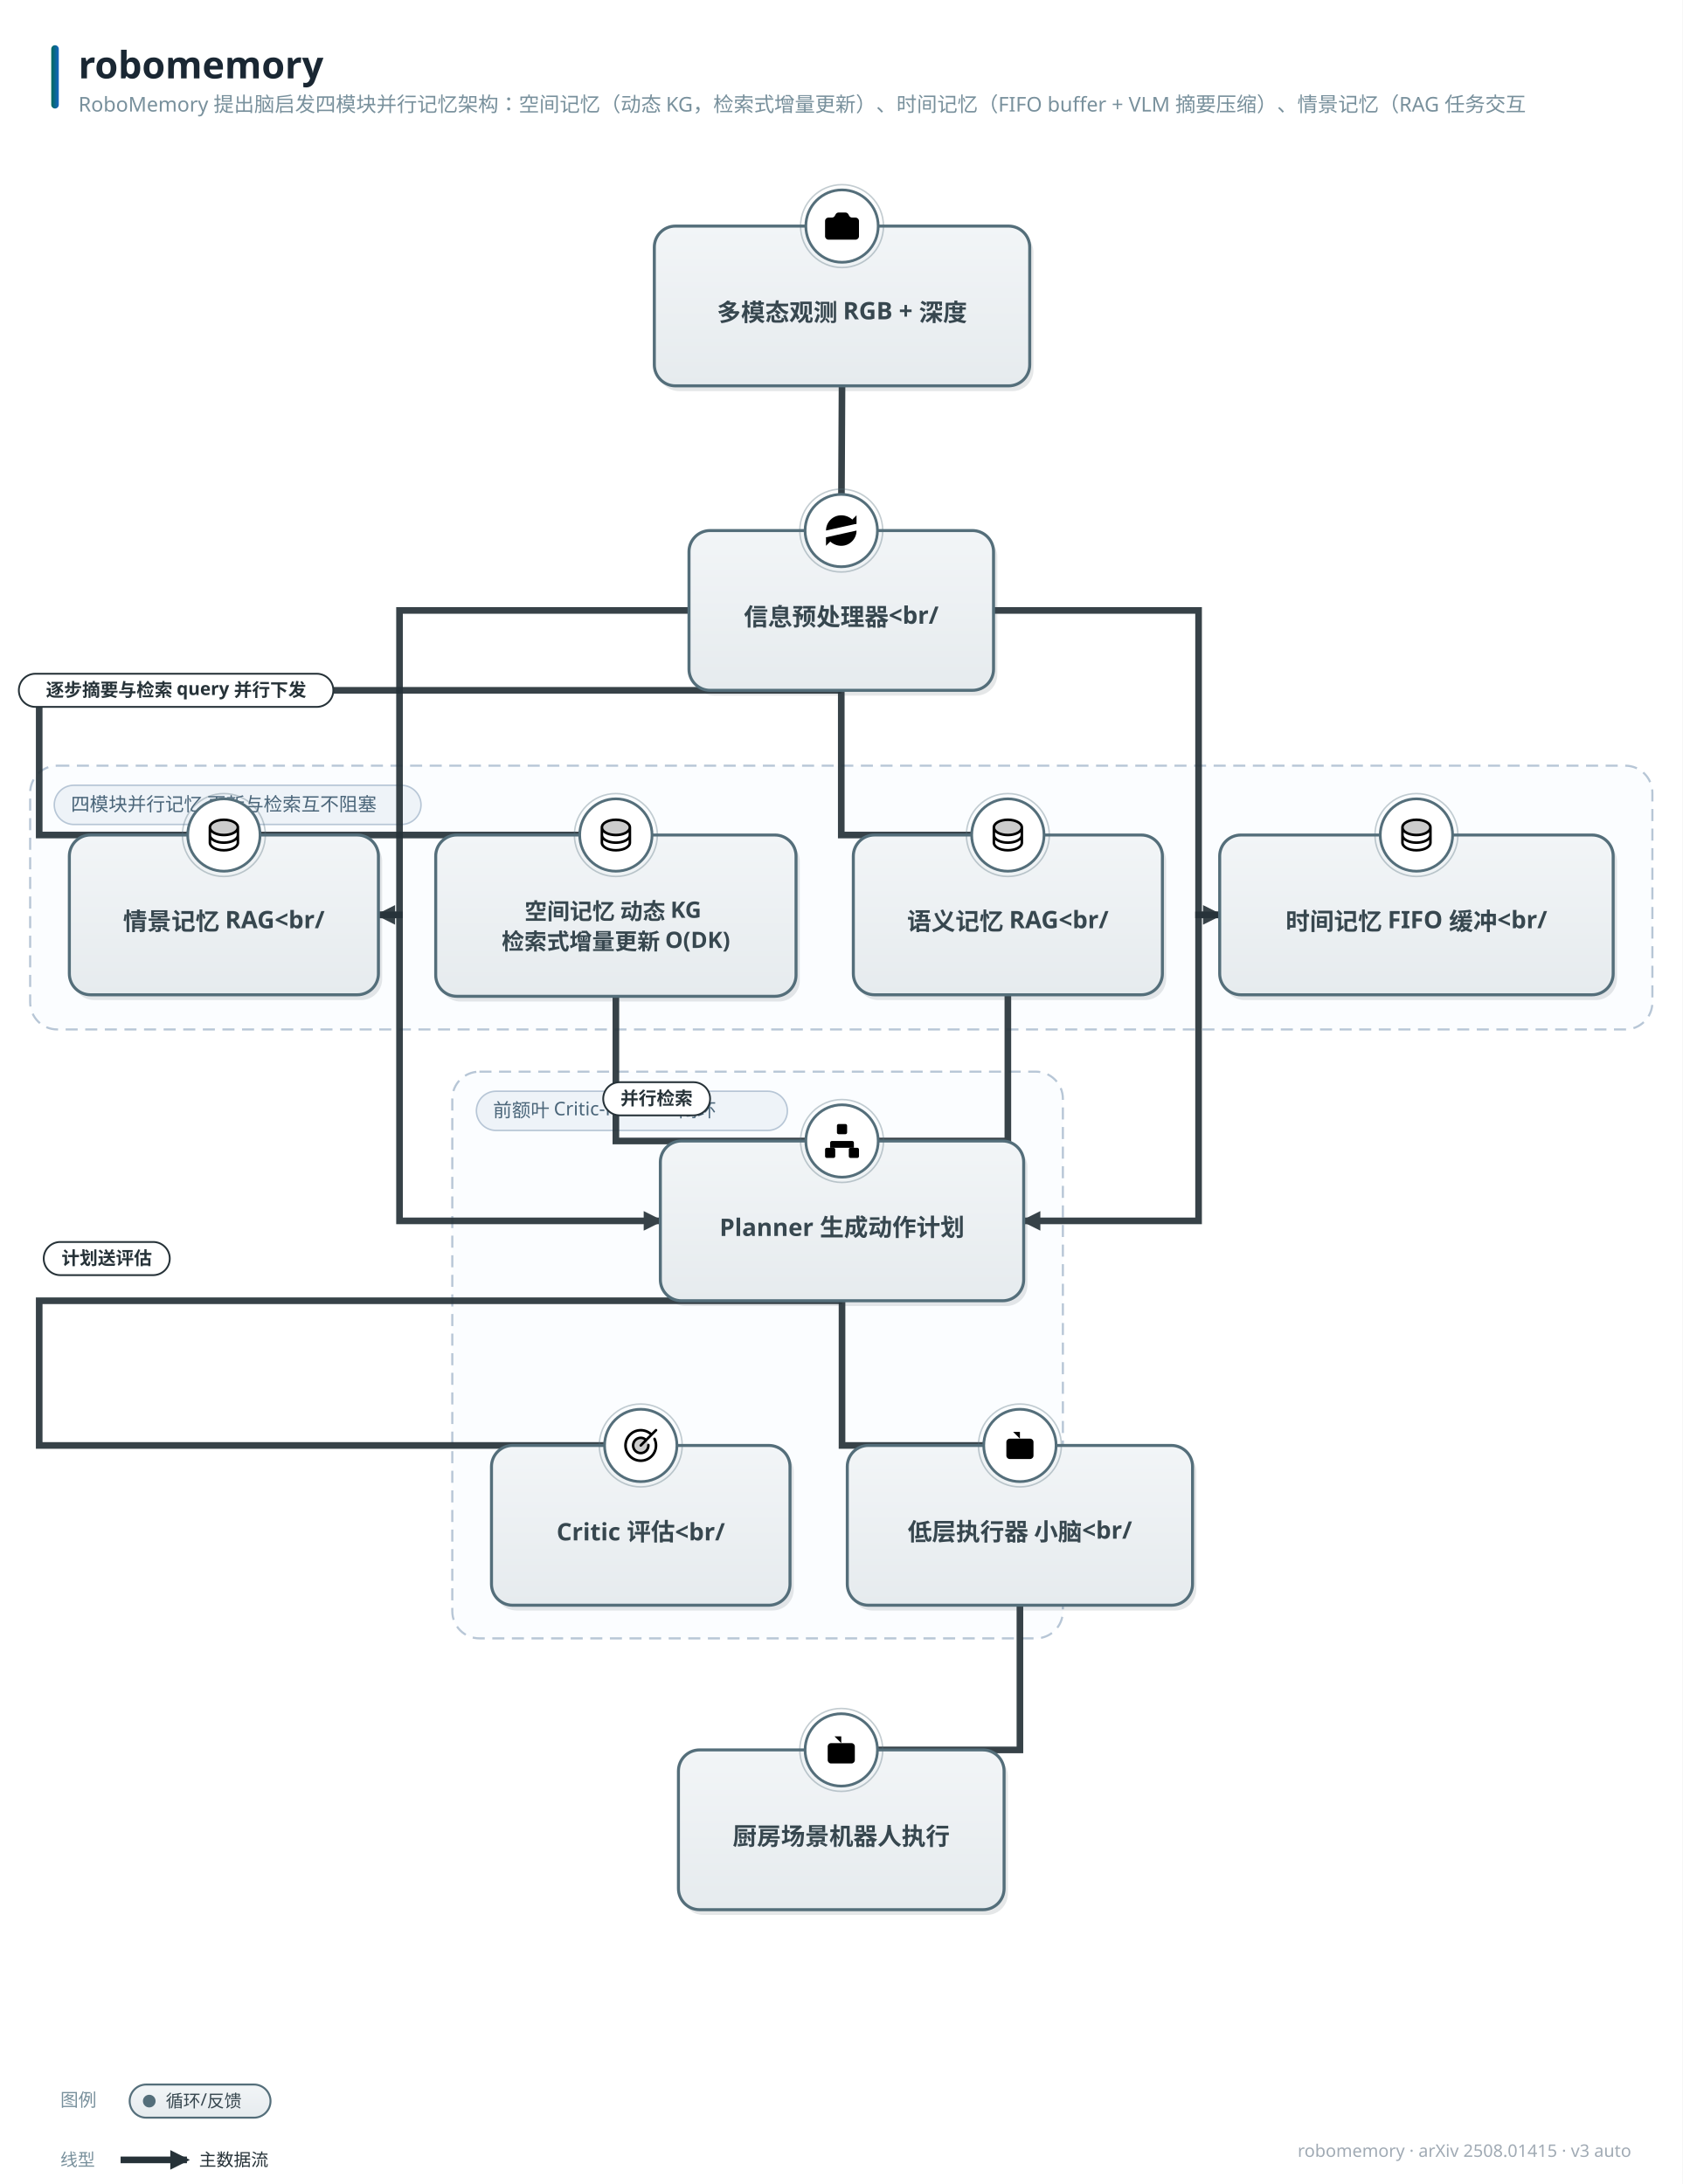
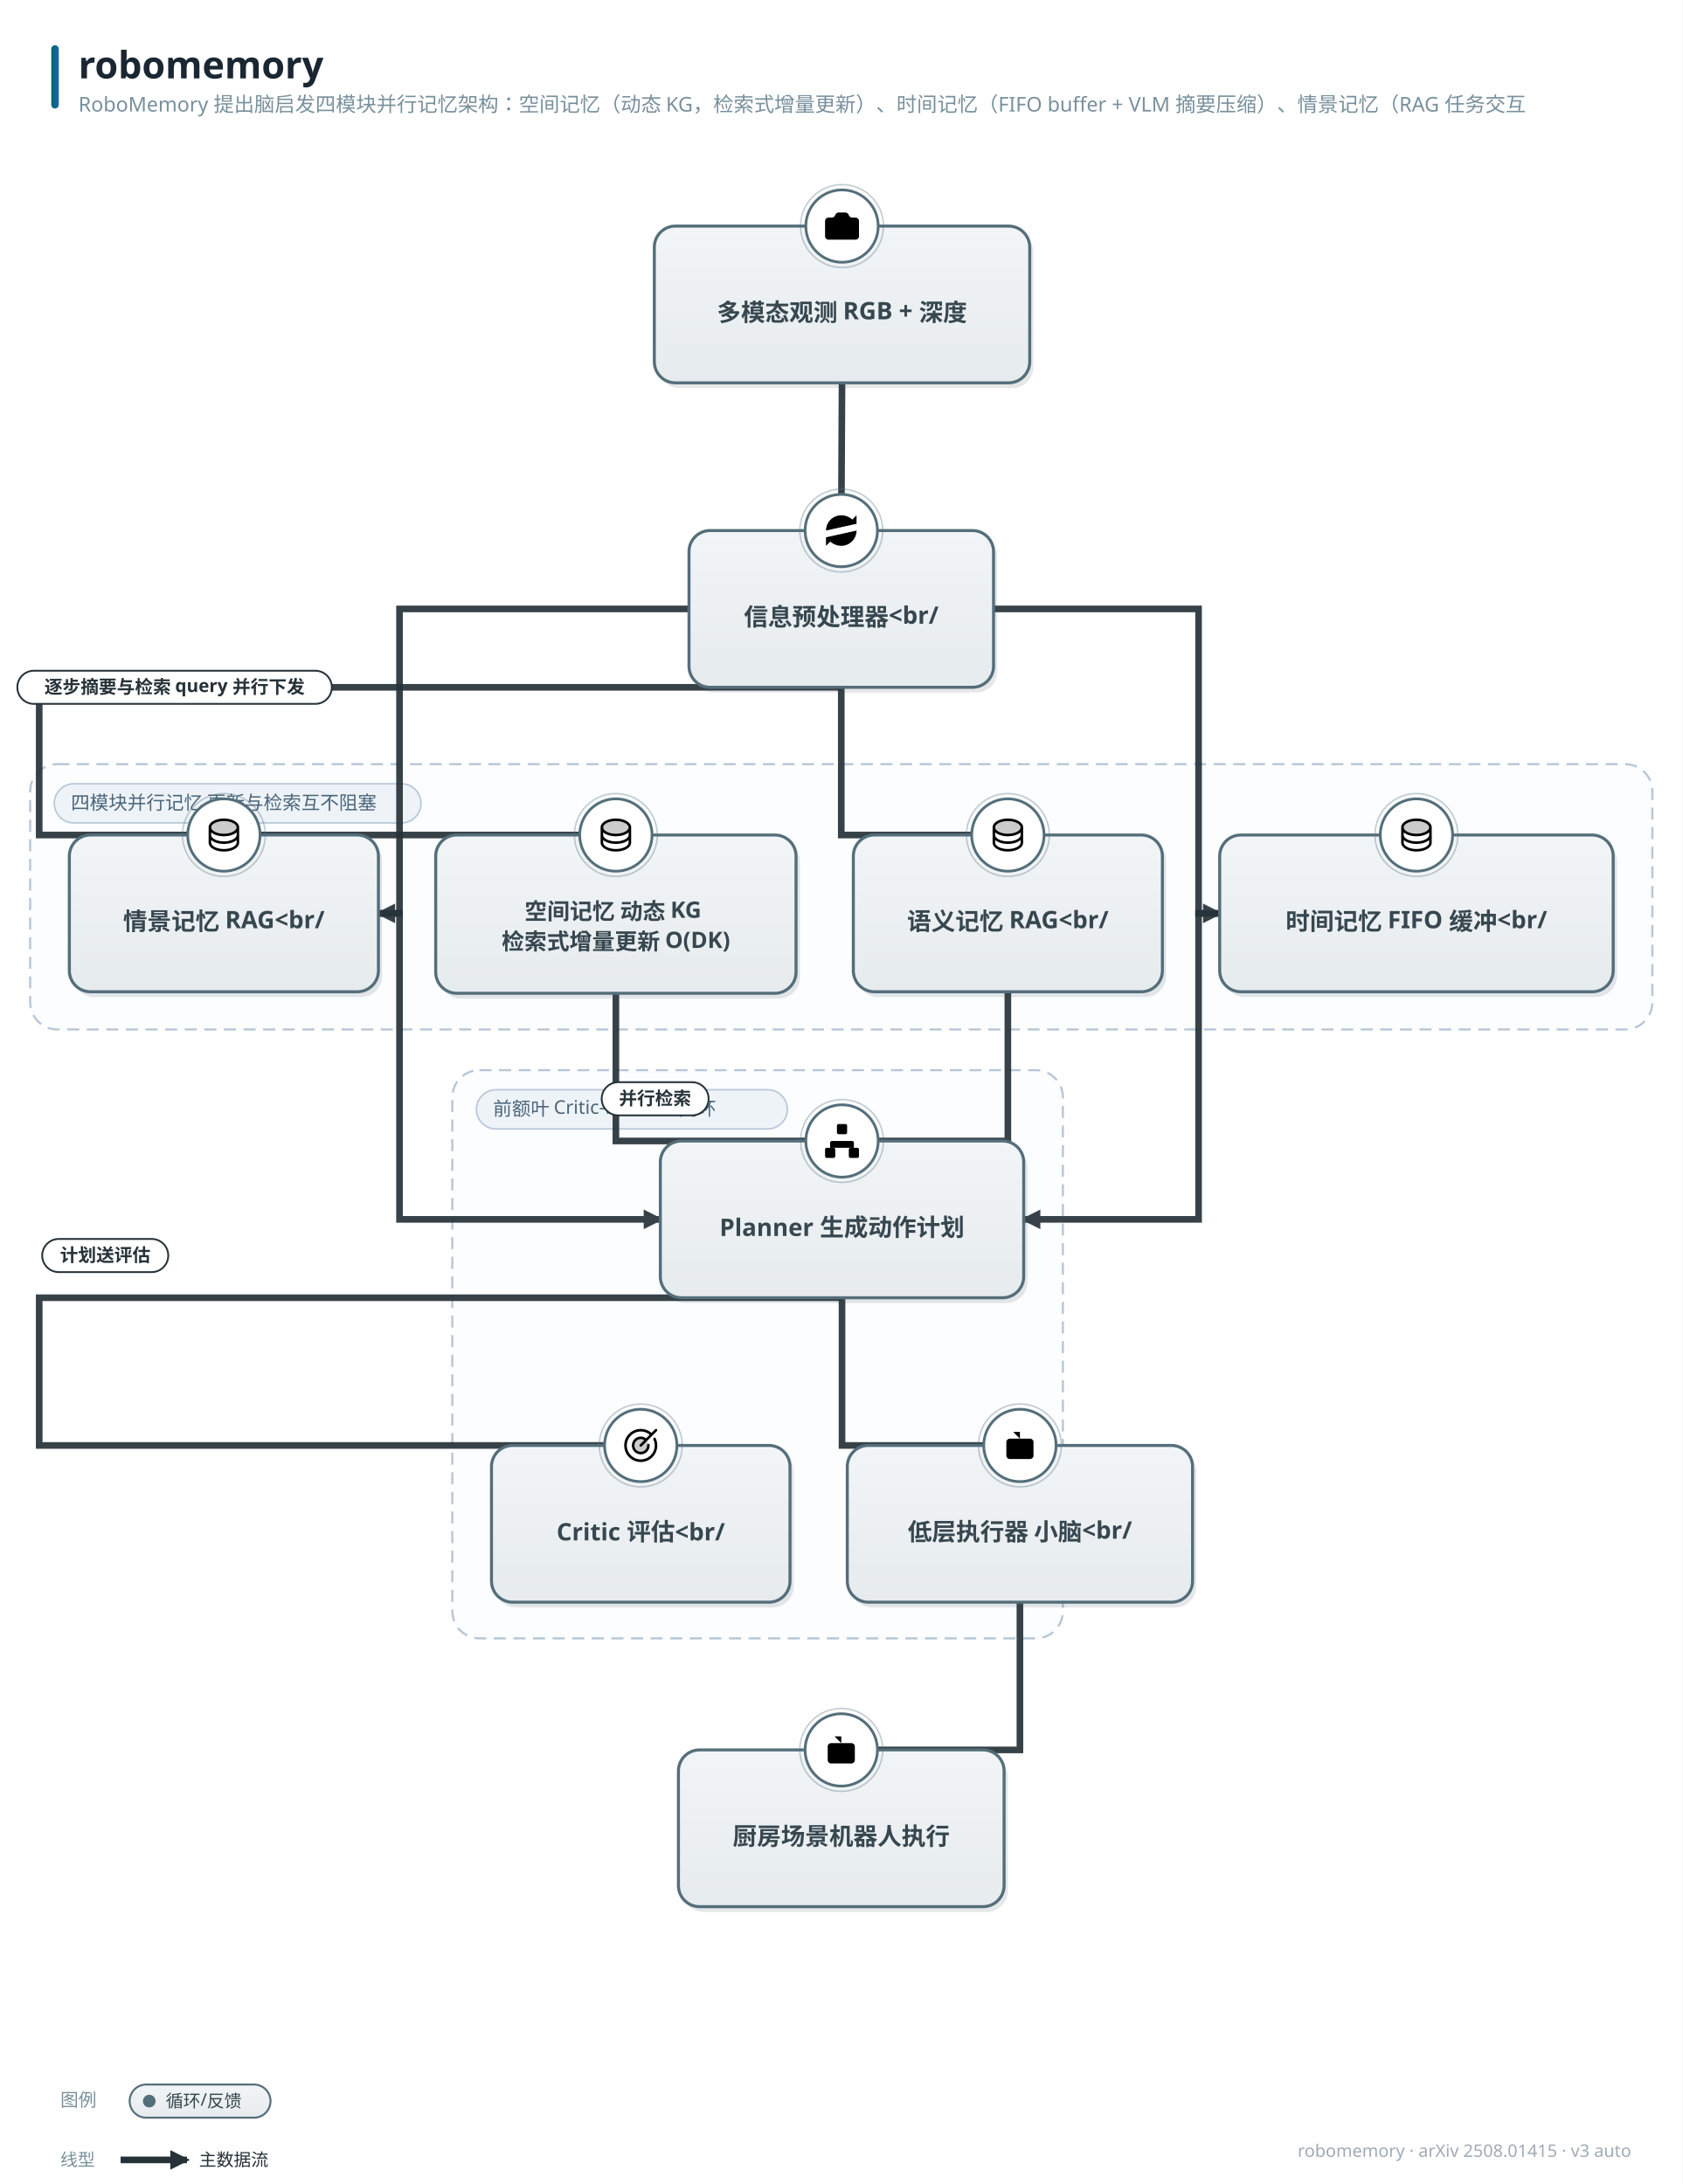
<svg xmlns="http://www.w3.org/2000/svg" width="1116" height="1449" viewBox="0 0 1116 1449" font-family="'PingFang SC','Hiragino Sans GB','Microsoft YaHei','Segoe UI',sans-serif">
  <style>text{font-family:'PingFang SC','Hiragino Sans GB','Microsoft YaHei','Segoe UI',sans-serif;} .lbl{font-weight:700;}</style>
  <defs>
    <linearGradient id="g-data" x1="0" y1="0" x2="0" y2="1">
      <stop offset="0" stop-color="#f1f9f1" />
      <stop offset="1" stop-color="#e2f0e2" />
    </linearGradient>
    <linearGradient id="g-frozen" x1="0" y1="0" x2="0" y2="1">
      <stop offset="0" stop-color="#f0f7fe" />
      <stop offset="1" stop-color="#dcecfb" />
    </linearGradient>
    <linearGradient id="g-train" x1="0" y1="0" x2="0" y2="1">
      <stop offset="0" stop-color="#fff6e8" />
      <stop offset="1" stop-color="#ffedd4" />
    </linearGradient>
    <linearGradient id="g-loss" x1="0" y1="0" x2="0" y2="1">
      <stop offset="0" stop-color="#fdf0f1" />
      <stop offset="1" stop-color="#f9e0e2" />
    </linearGradient>
    <linearGradient id="g-act" x1="0" y1="0" x2="0" y2="1">
      <stop offset="0" stop-color="#f8f1fb" />
      <stop offset="1" stop-color="#f0e4f7" />
    </linearGradient>
    <linearGradient id="g-loop" x1="0" y1="0" x2="0" y2="1">
      <stop offset="0" stop-color="#f2f5f7" />
      <stop offset="1" stop-color="#e6ebee" />
    </linearGradient>
    <linearGradient id="g-env" x1="0" y1="0" x2="0" y2="1">
      <stop offset="0" stop-color="#eef8f6" />
      <stop offset="1" stop-color="#dcf0ec" />
    </linearGradient>
    <linearGradient id="g-mem" x1="0" y1="0" x2="0" y2="1">
      <stop offset="0" stop-color="#fffef0" />
      <stop offset="1" stop-color="#fdf6d8" />
    </linearGradient>
    <linearGradient id="g-reward" x1="0" y1="0" x2="0" y2="1">
      <stop offset="0" stop-color="#fdf2f7" />
      <stop offset="1" stop-color="#f9e2ed" />
    </linearGradient>
    <linearGradient id="g-key" x1="0" y1="0" x2="0" y2="1">
      <stop offset="0" stop-color="#fffaf0" />
      <stop offset="1" stop-color="#fff1d6" />
    </linearGradient>
    <linearGradient id="g-title" x1="0" y1="0" x2="1" y2="0">
      <stop offset="0" stop-color="#00695c" />
      <stop offset="1" stop-color="#1565c0" />
    </linearGradient>
    <marker id="arr-main" viewBox="0 0 10 10" refX="8.5" refY="5" markerWidth="13" markerHeight="13" markerUnits="userSpaceOnUse" orient="auto-start-reverse">
      <path d="M0 0 L10 5 L0 10 z" fill="#546e7a" />
    </marker>
    <marker id="arr-thick" viewBox="0 0 10 10" refX="8.5" refY="5" markerWidth="13" markerHeight="13" markerUnits="userSpaceOnUse" orient="auto-start-reverse">
      <path d="M0 0 L10 5 L0 10 z" fill="#263238" />
    </marker>
    <marker id="arr-thin" viewBox="0 0 10 10" refX="8.5" refY="5" markerWidth="13" markerHeight="13" markerUnits="userSpaceOnUse" orient="auto-start-reverse">
      <path d="M0 0 L10 5 L0 10 z" fill="#9fb0bb" />
    </marker>
    <marker id="arr-fb" viewBox="0 0 10 10" refX="8.5" refY="5" markerWidth="13" markerHeight="13" markerUnits="userSpaceOnUse" orient="auto-start-reverse">
      <path d="M0 0 L10 5 L0 10 z" fill="#1565c0" />
    </marker>
    <marker id="arr-loss" viewBox="0 0 10 10" refX="8.5" refY="5" markerWidth="13" markerHeight="13" markerUnits="userSpaceOnUse" orient="auto-start-reverse">
      <path d="M0 0 L10 5 L0 10 z" fill="#c62828" />
    </marker>
  </defs>
  <rect width="1116" height="1449" fill="#ffffff" />
  <rect x="34" y="30" width="5" height="42" rx="2.5" fill="url(#g-title)" />
  <text x="52" y="52" font-size="25" font-weight="800" fill="#1a2733">robomemory</text>
  <text x="52" y="74" font-size="13.5" fill="#78909c">RoboMemory 提出脑启发四模块并行记忆架构：空间记忆（动态 KG，检索式增量更新）、时间记忆（FIFO buffer + VLM 摘要压缩）、情景记忆（RAG 任务交互</text>
  <text x="1082" y="1431" font-size="11.5" fill="#a0aab4" text-anchor="end">robomemory · arXiv 2508.01415 · v3 auto</text>
-   <rect x="20" y="508" width="1076" height="175" rx="18" fill="#fbfdff" stroke="#b7c6d6" stroke-width="1.4" stroke-dasharray="8 5" />
-   <rect x="36" y="521" width="243.25" height="26" rx="13" fill="#eef3f8" stroke="#b7c6d6" />
-   <text x="47" y="538" font-size="12.5" fill="#4a6579">四模块并行记忆 更新与检索互不阻塞</text>
-   <rect x="300" y="711" width="405" height="376" rx="18" fill="#fbfdff" stroke="#b7c6d6" stroke-width="1.4" stroke-dasharray="8 5" />
-   <rect x="316" y="724" width="206.25" height="26" rx="13" fill="#eef3f8" stroke="#b7c6d6" />
-   <text x="327" y="741" font-size="12.5" fill="#4a6579">前额叶 Critic-Planner 闭环</text>
-   <path d="M 558.5 256.0 L 558.0 352.0" fill="none" stroke="#263238" stroke-width="4.4" marker-end="url(#arr-thick)" opacity="0.92" />
-   <path d="M 558.0 458.0 L 26.0 458.0 L 26.0 554.0 L 408.5 554.0" fill="none" stroke="#263238" stroke-width="4.4" marker-end="url(#arr-thick)" opacity="0.92" />
-   <path d="M 659.0 405.0 L 795.0 405.0 L 795.0 607.0 L 809.0 607.0" fill="none" stroke="#263238" stroke-width="4.4" marker-end="url(#arr-thick)" opacity="0.92" />
-   <path d="M 457.0 405.0 L 265.0 405.0 L 265.0 607.0 L 251.0 607.0" fill="none" stroke="#263238" stroke-width="4.4" marker-end="url(#arr-thick)" opacity="0.92" />
-   <path d="M 558.0 458.0 L 558.0 554.0 L 668.5 554.0" fill="none" stroke="#263238" stroke-width="4.4" marker-end="url(#arr-thick)" opacity="0.92" />
-   <path d="M 408.5 661.0 L 408.5 757.0 L 558.5 757.0" fill="none" stroke="#263238" stroke-width="4.4" marker-end="url(#arr-thick)" opacity="0.92" />
-   <path d="M 809.0 607.0 L 795.0 607.0 L 795.0 810.0 L 679.0 810.0" fill="none" stroke="#263238" stroke-width="4.4" marker-end="url(#arr-thick)" opacity="0.92" />
-   <path d="M 251.0 607.0 L 265.0 607.0 L 265.0 810.0 L 438.0 810.0" fill="none" stroke="#263238" stroke-width="4.4" marker-end="url(#arr-thick)" opacity="0.92" />
-   <path d="M 668.5 660.0 L 668.5 757.0 L 558.5 757.0" fill="none" stroke="#263238" stroke-width="4.4" marker-end="url(#arr-thick)" opacity="0.92" />
-   <path d="M 558.5 863.0 L 26.0 863.0 L 26.0 959.0 L 425.0 959.0" fill="none" stroke="#263238" stroke-width="4.4" marker-end="url(#arr-thick)" opacity="0.92" />
-   <path d="M 558.5 863.0 L 558.5 959.0 L 676.5 959.0" fill="none" stroke="#263238" stroke-width="4.4" marker-end="url(#arr-thick)" opacity="0.92" />
-   <path d="M 676.5 1065.0 L 676.5 1161.0 L 558.0 1161.0" fill="none" stroke="#263238" stroke-width="4.4" marker-end="url(#arr-thick)" opacity="0.92" />
-   <rect x="436.5" y="153.5" width="249" height="106" rx="14" fill="#37474f" opacity="0.13" />
-   <rect x="434" y="150" width="249" height="106" rx="14" fill="url(#g-loop)" stroke="#546e7a" stroke-width="2.0" />
+   <rect x="20" y="507" width="1076" height="176" rx="18" fill="#fbfdff" stroke="#b7c6d6" stroke-width="1.4" stroke-dasharray="8 5" />
+   <rect x="36" y="520" width="243.25" height="26" rx="13" fill="#eef3f8" stroke="#b7c6d6" />
+   <text x="47" y="537" font-size="12.5" fill="#4a6579">四模块并行记忆 更新与检索互不阻塞</text>
+   <rect x="300" y="710" width="405" height="377" rx="18" fill="#fbfdff" stroke="#b7c6d6" stroke-width="1.4" stroke-dasharray="8 5" />
+   <rect x="316" y="723" width="206.25" height="26" rx="13" fill="#eef3f8" stroke="#b7c6d6" />
+   <text x="327" y="740" font-size="12.5" fill="#4a6579">前额叶 Critic-Planner 闭环</text>
+   <path d="M 558.5 254.0 L 558.0 352.0" fill="none" stroke="#263238" stroke-width="4.4" marker-end="url(#arr-thick)" opacity="0.92" />
+   <path d="M 558.0 456.0 L 26.0 456.0 L 26.0 554.0 L 408.5 554.0" fill="none" stroke="#263238" stroke-width="4.4" marker-end="url(#arr-thick)" opacity="0.92" />
+   <path d="M 659.0 404.0 L 795.0 404.0 L 795.0 606.0 L 809.0 606.0" fill="none" stroke="#263238" stroke-width="4.4" marker-end="url(#arr-thick)" opacity="0.92" />
+   <path d="M 457.0 404.0 L 265.0 404.0 L 265.0 606.0 L 251.0 606.0" fill="none" stroke="#263238" stroke-width="4.4" marker-end="url(#arr-thick)" opacity="0.92" />
+   <path d="M 558.0 456.0 L 558.0 554.0 L 668.5 554.0" fill="none" stroke="#263238" stroke-width="4.4" marker-end="url(#arr-thick)" opacity="0.92" />
+   <path d="M 408.5 659.0 L 408.5 757.0 L 558.5 757.0" fill="none" stroke="#263238" stroke-width="4.4" marker-end="url(#arr-thick)" opacity="0.92" />
+   <path d="M 809.0 606.0 L 795.0 606.0 L 795.0 809.0 L 679.0 809.0" fill="none" stroke="#263238" stroke-width="4.4" marker-end="url(#arr-thick)" opacity="0.92" />
+   <path d="M 251.0 606.0 L 265.0 606.0 L 265.0 809.0 L 438.0 809.0" fill="none" stroke="#263238" stroke-width="4.4" marker-end="url(#arr-thick)" opacity="0.92" />
+   <path d="M 668.5 658.0 L 668.5 757.0 L 558.5 757.0" fill="none" stroke="#263238" stroke-width="4.4" marker-end="url(#arr-thick)" opacity="0.92" />
+   <path d="M 558.5 861.0 L 26.0 861.0 L 26.0 959.0 L 425.0 959.0" fill="none" stroke="#263238" stroke-width="4.4" marker-end="url(#arr-thick)" opacity="0.92" />
+   <path d="M 558.5 861.0 L 558.5 959.0 L 676.5 959.0" fill="none" stroke="#263238" stroke-width="4.4" marker-end="url(#arr-thick)" opacity="0.92" />
+   <path d="M 676.5 1063.0 L 676.5 1161.0 L 558.0 1161.0" fill="none" stroke="#263238" stroke-width="4.4" marker-end="url(#arr-thick)" opacity="0.92" />
+   <rect x="436.5" y="153.5" width="249" height="104" rx="14" fill="#37474f" opacity="0.13" />
+   <rect x="434" y="150" width="249" height="104" rx="14" fill="url(#g-loop)" stroke="#546e7a" stroke-width="2.0" />
  <circle cx="558.5" cy="150" r="24" fill="#ffffff" stroke="#546e7a" stroke-width="1.8" />
  <circle cx="558.5" cy="150" r="27.5" fill="none" stroke="#546e7a" stroke-width="1" opacity="0.35" />
  <g transform="translate(545.0,136.5) scale(1.125)">
    <path d="M13.997 4a2 2 0 0 1 1.76 1.05l.486.9A2 2 0 0 0 18.003 7H20a2 2 0 0 1 2 2v9a2 2 0 0 1-2 2H4a2 2 0 0 1-2-2V9a2 2 0 0 1 2-2h1.997a2 2 0 0 0 1.759-1.048l.489-.904A2 2 0 0 1 10.004 4z" />
    <circle cx="12" cy="13" r="3" />
  </g>
  <text x="558.5" y="213" font-size="16" class="lbl" fill="#37474f" text-anchor="middle">多模态观测 RGB + 深度</text>
-   <rect x="459.5" y="355.5" width="202" height="106" rx="14" fill="#37474f" opacity="0.13" />
-   <rect x="457" y="352" width="202" height="106" rx="14" fill="url(#g-loop)" stroke="#546e7a" stroke-width="2.0" />
+   <rect x="459.5" y="355.5" width="202" height="104" rx="14" fill="#37474f" opacity="0.13" />
+   <rect x="457" y="352" width="202" height="104" rx="14" fill="url(#g-loop)" stroke="#546e7a" stroke-width="2.0" />
  <circle cx="558.0" cy="352" r="24" fill="#ffffff" stroke="#546e7a" stroke-width="1.8" />
  <circle cx="558.0" cy="352" r="27.5" fill="none" stroke="#546e7a" stroke-width="1" opacity="0.35" />
  <g transform="translate(544.5,338.5) scale(1.125)">
    <path d="M3 12a9 9 0 0 1 9-9 9.75 9.75 0 0 1 6.74 2.74L21 8" />
    <path d="M21 3v5h-5" />
    <path d="M21 12a9 9 0 0 1-9 9 9.75 9.75 0 0 1-6.74-2.74L3 16" />
    <path d="M8 16H3v5" />
  </g>
  <text x="558.0" y="415" font-size="16" class="lbl" fill="#37474f" text-anchor="middle">信息预处理器&lt;br/</text>
-   <rect x="291.5" y="557.5" width="239" height="107" rx="14" fill="#37474f" opacity="0.13" />
-   <rect x="289" y="554" width="239" height="107" rx="14" fill="url(#g-loop)" stroke="#546e7a" stroke-width="2.0" />
+   <rect x="291.5" y="557.5" width="239" height="105" rx="14" fill="#37474f" opacity="0.13" />
+   <rect x="289" y="554" width="239" height="105" rx="14" fill="url(#g-loop)" stroke="#546e7a" stroke-width="2.0" />
  <circle cx="408.5" cy="554" r="24" fill="#ffffff" stroke="#546e7a" stroke-width="1.8" />
  <circle cx="408.5" cy="554" r="27.5" fill="none" stroke="#546e7a" stroke-width="1" opacity="0.35" />
  <g transform="translate(395.0,540.5) scale(0.1055)">
    <path d="M216,80c0,26.51-39.4,48-88,48S40,106.51,40,80s39.4-48,88-48S216,53.49,216,80Z" opacity="0.2" />
    <path d="M128,24C74.17,24,32,48.6,32,80v96c0,31.4,42.17,56,96,56s96-24.6,96-56V80C224,48.6,181.83,24,128,24Zm80,104c0,9.62-7.88,19.43-21.61,26.92C170.93,163.35,150.19,168,128,168s-42.93-4.65-58.39-13.08C55.88,147.43,48,137.62,48,128V111.36c17.06,15,46.23,24.64,80,24.64s62.94-9.68,80-24.64ZM69.61,53.08C85.07,44.65,105.81,40,128,40s42.93,4.65,58.39,13.08C200.12,60.57,208,70.38,208,80s-7.88,19.43-21.61,26.92C170.93,115.35,150.19,120,128,120s-42.93-4.65-58.39-13.08C55.88,99.43,48,89.62,48,80S55.88,60.57,69.61,53.08ZM186.39,202.92C170.93,211.35,150.19,216,128,216s-42.93-4.65-58.39-13.08C55.88,195.43,48,185.62,48,176V159.36c17.06,15,46.23,24.64,80,24.64s62.94-9.68,80-24.64V176C208,185.62,200.12,195.43,186.39,202.92Z" />
  </g>
  <text x="408.5" y="610" font-size="15" class="lbl" fill="#37474f" text-anchor="middle">
    <tspan x="408.5" dy="0">空间记忆 动态 KG</tspan>
    <tspan x="408.5" dy="20">检索式增量更新 O(DK)</tspan>
  </text>
-   <rect x="811.5" y="557.5" width="261" height="106" rx="14" fill="#37474f" opacity="0.13" />
-   <rect x="809" y="554" width="261" height="106" rx="14" fill="url(#g-loop)" stroke="#546e7a" stroke-width="2.0" />
+   <rect x="811.5" y="557.5" width="261" height="104" rx="14" fill="#37474f" opacity="0.13" />
+   <rect x="809" y="554" width="261" height="104" rx="14" fill="url(#g-loop)" stroke="#546e7a" stroke-width="2.0" />
  <circle cx="939.5" cy="554" r="24" fill="#ffffff" stroke="#546e7a" stroke-width="1.8" />
  <circle cx="939.5" cy="554" r="27.5" fill="none" stroke="#546e7a" stroke-width="1" opacity="0.35" />
  <g transform="translate(926.0,540.5) scale(0.1055)">
    <path d="M216,80c0,26.51-39.4,48-88,48S40,106.51,40,80s39.4-48,88-48S216,53.49,216,80Z" opacity="0.2" />
    <path d="M128,24C74.17,24,32,48.6,32,80v96c0,31.4,42.17,56,96,56s96-24.6,96-56V80C224,48.6,181.83,24,128,24Zm80,104c0,9.62-7.88,19.43-21.61,26.92C170.93,163.35,150.19,168,128,168s-42.93-4.65-58.39-13.08C55.88,147.43,48,137.62,48,128V111.36c17.06,15,46.23,24.64,80,24.64s62.94-9.68,80-24.64ZM69.61,53.08C85.07,44.65,105.81,40,128,40s42.93,4.65,58.39,13.08C200.12,60.57,208,70.38,208,80s-7.88,19.43-21.61,26.92C170.93,115.35,150.19,120,128,120s-42.93-4.65-58.39-13.08C55.88,99.43,48,89.62,48,80S55.88,60.57,69.61,53.08ZM186.39,202.92C170.93,211.35,150.19,216,128,216s-42.93-4.65-58.39-13.08C55.88,195.43,48,185.62,48,176V159.36c17.06,15,46.23,24.64,80,24.64s62.94-9.68,80-24.64V176C208,185.62,200.12,195.43,186.39,202.92Z" />
  </g>
  <text x="939.5" y="617" font-size="16" class="lbl" fill="#37474f" text-anchor="middle">时间记忆 FIFO 缓冲&lt;br/</text>
-   <rect x="48.5" y="557.5" width="205" height="106" rx="14" fill="#37474f" opacity="0.13" />
-   <rect x="46" y="554" width="205" height="106" rx="14" fill="url(#g-loop)" stroke="#546e7a" stroke-width="2.0" />
+   <rect x="48.5" y="557.5" width="205" height="104" rx="14" fill="#37474f" opacity="0.13" />
+   <rect x="46" y="554" width="205" height="104" rx="14" fill="url(#g-loop)" stroke="#546e7a" stroke-width="2.0" />
  <circle cx="148.5" cy="554" r="24" fill="#ffffff" stroke="#546e7a" stroke-width="1.8" />
  <circle cx="148.5" cy="554" r="27.5" fill="none" stroke="#546e7a" stroke-width="1" opacity="0.35" />
  <g transform="translate(135.0,540.5) scale(0.1055)">
    <path d="M216,80c0,26.51-39.4,48-88,48S40,106.51,40,80s39.4-48,88-48S216,53.49,216,80Z" opacity="0.2" />
    <path d="M128,24C74.17,24,32,48.6,32,80v96c0,31.4,42.17,56,96,56s96-24.6,96-56V80C224,48.6,181.83,24,128,24Zm80,104c0,9.62-7.88,19.43-21.61,26.92C170.93,163.35,150.19,168,128,168s-42.93-4.65-58.39-13.08C55.88,147.43,48,137.62,48,128V111.36c17.06,15,46.23,24.64,80,24.64s62.94-9.68,80-24.64ZM69.61,53.08C85.07,44.65,105.81,40,128,40s42.93,4.65,58.39,13.08C200.12,60.57,208,70.38,208,80s-7.88,19.43-21.61,26.92C170.93,115.35,150.19,120,128,120s-42.93-4.65-58.39-13.08C55.88,99.43,48,89.62,48,80S55.88,60.57,69.61,53.08ZM186.39,202.92C170.93,211.35,150.19,216,128,216s-42.93-4.65-58.39-13.08C55.88,195.43,48,185.62,48,176V159.36c17.06,15,46.23,24.64,80,24.64s62.94-9.68,80-24.64V176C208,185.62,200.12,195.43,186.39,202.92Z" />
  </g>
  <text x="148.5" y="617" font-size="16" class="lbl" fill="#37474f" text-anchor="middle">情景记忆 RAG&lt;br/</text>
-   <rect x="568.5" y="557.5" width="205" height="106" rx="14" fill="#37474f" opacity="0.13" />
-   <rect x="566" y="554" width="205" height="106" rx="14" fill="url(#g-loop)" stroke="#546e7a" stroke-width="2.0" />
+   <rect x="568.5" y="557.5" width="205" height="104" rx="14" fill="#37474f" opacity="0.13" />
+   <rect x="566" y="554" width="205" height="104" rx="14" fill="url(#g-loop)" stroke="#546e7a" stroke-width="2.0" />
  <circle cx="668.5" cy="554" r="24" fill="#ffffff" stroke="#546e7a" stroke-width="1.8" />
  <circle cx="668.5" cy="554" r="27.5" fill="none" stroke="#546e7a" stroke-width="1" opacity="0.35" />
  <g transform="translate(655.0,540.5) scale(0.1055)">
    <path d="M216,80c0,26.51-39.4,48-88,48S40,106.51,40,80s39.4-48,88-48S216,53.49,216,80Z" opacity="0.2" />
    <path d="M128,24C74.17,24,32,48.6,32,80v96c0,31.4,42.17,56,96,56s96-24.6,96-56V80C224,48.6,181.83,24,128,24Zm80,104c0,9.62-7.88,19.43-21.61,26.92C170.93,163.35,150.19,168,128,168s-42.93-4.65-58.39-13.08C55.88,147.43,48,137.62,48,128V111.36c17.06,15,46.23,24.64,80,24.64s62.94-9.68,80-24.64ZM69.61,53.08C85.07,44.65,105.81,40,128,40s42.93,4.65,58.39,13.08C200.12,60.57,208,70.38,208,80s-7.88,19.43-21.61,26.92C170.93,115.35,150.19,120,128,120s-42.93-4.65-58.39-13.08C55.88,99.43,48,89.62,48,80S55.88,60.57,69.61,53.08ZM186.39,202.92C170.93,211.35,150.19,216,128,216s-42.93-4.65-58.39-13.08C55.88,195.43,48,185.62,48,176V159.36c17.06,15,46.23,24.64,80,24.64s62.94-9.68,80-24.64V176C208,185.62,200.12,195.43,186.39,202.92Z" />
  </g>
  <text x="668.5" y="617" font-size="16" class="lbl" fill="#37474f" text-anchor="middle">语义记忆 RAG&lt;br/</text>
-   <rect x="440.5" y="760.5" width="241" height="106" rx="14" fill="#37474f" opacity="0.13" />
-   <rect x="438" y="757" width="241" height="106" rx="14" fill="url(#g-loop)" stroke="#546e7a" stroke-width="2.0" />
+   <rect x="440.5" y="760.5" width="241" height="104" rx="14" fill="#37474f" opacity="0.13" />
+   <rect x="438" y="757" width="241" height="104" rx="14" fill="url(#g-loop)" stroke="#546e7a" stroke-width="2.0" />
  <circle cx="558.5" cy="757" r="24" fill="#ffffff" stroke="#546e7a" stroke-width="1.8" />
  <circle cx="558.5" cy="757" r="27.5" fill="none" stroke="#546e7a" stroke-width="1" opacity="0.35" />
  <g transform="translate(545.0,743.5) scale(1.125)">
    <rect x="16" y="16" width="6" height="6" rx="1" />
    <rect x="2" y="16" width="6" height="6" rx="1" />
    <rect x="9" y="2" width="6" height="6" rx="1" />
    <path d="M5 16v-3a1 1 0 0 1 1-1h12a1 1 0 0 1 1 1v3" />
    <path d="M12 12V8" />
  </g>
  <text x="558.5" y="820" font-size="16" class="lbl" fill="#37474f" text-anchor="middle">Planner 生成动作计划</text>
-   <rect x="328.5" y="962.5" width="198" height="106" rx="14" fill="#37474f" opacity="0.13" />
-   <rect x="326" y="959" width="198" height="106" rx="14" fill="url(#g-loop)" stroke="#546e7a" stroke-width="2.0" />
+   <rect x="328.5" y="962.5" width="198" height="104" rx="14" fill="#37474f" opacity="0.13" />
+   <rect x="326" y="959" width="198" height="104" rx="14" fill="url(#g-loop)" stroke="#546e7a" stroke-width="2.0" />
  <circle cx="425.0" cy="959" r="24" fill="#ffffff" stroke="#546e7a" stroke-width="1.8" />
  <circle cx="425.0" cy="959" r="27.5" fill="none" stroke="#546e7a" stroke-width="1" opacity="0.35" />
  <g transform="translate(411.5,945.5) scale(0.1055)">
    <path d="M176,128a48,48,0,1,1-48-48A48,48,0,0,1,176,128Z" opacity="0.2" />
    <path d="M221.87,83.16A104.1,104.1,0,1,1,195.67,49l22.67-22.68a8,8,0,0,1,11.32,11.32l-96,96a8,8,0,0,1-11.32-11.32l27.72-27.72a40,40,0,1,0,17.87,31.09,8,8,0,1,1,16-.9,56,56,0,1,1-22.38-41.65L184.3,60.39a87.88,87.88,0,1,0,23.13,29.67,8,8,0,0,1,14.44-6.9Z" />
  </g>
  <text x="425.0" y="1022" font-size="16" class="lbl" fill="#37474f" text-anchor="middle">Critic 评估&lt;br/</text>
-   <rect x="564.5" y="962.5" width="229" height="106" rx="14" fill="#37474f" opacity="0.13" />
-   <rect x="562" y="959" width="229" height="106" rx="14" fill="url(#g-loop)" stroke="#546e7a" stroke-width="2.0" />
+   <rect x="564.5" y="962.5" width="229" height="104" rx="14" fill="#37474f" opacity="0.13" />
+   <rect x="562" y="959" width="229" height="104" rx="14" fill="url(#g-loop)" stroke="#546e7a" stroke-width="2.0" />
  <circle cx="676.5" cy="959" r="24" fill="#ffffff" stroke="#546e7a" stroke-width="1.8" />
  <circle cx="676.5" cy="959" r="27.5" fill="none" stroke="#546e7a" stroke-width="1" opacity="0.35" />
  <g transform="translate(663.0,945.5) scale(1.125)">
    <path d="M12 8V4H8" />
    <rect width="16" height="12" x="4" y="8" rx="2" />
    <path d="M2 14h2" />
    <path d="M20 14h2" />
    <path d="M15 13v2" />
    <path d="M9 13v2" />
  </g>
  <text x="676.5" y="1022" font-size="16" class="lbl" fill="#37474f" text-anchor="middle">低层执行器 小脑&lt;br/</text>
-   <rect x="452.5" y="1164.5" width="216" height="106" rx="14" fill="#37474f" opacity="0.13" />
-   <rect x="450" y="1161" width="216" height="106" rx="14" fill="url(#g-loop)" stroke="#546e7a" stroke-width="2.0" />
+   <rect x="452.5" y="1164.5" width="216" height="104" rx="14" fill="#37474f" opacity="0.13" />
+   <rect x="450" y="1161" width="216" height="104" rx="14" fill="url(#g-loop)" stroke="#546e7a" stroke-width="2.0" />
  <circle cx="558.0" cy="1161" r="24" fill="#ffffff" stroke="#546e7a" stroke-width="1.8" />
  <circle cx="558.0" cy="1161" r="27.5" fill="none" stroke="#546e7a" stroke-width="1" opacity="0.35" />
  <g transform="translate(544.5,1147.5) scale(1.125)">
    <path d="M12 8V4H8" />
    <rect width="16" height="12" x="4" y="8" rx="2" />
    <path d="M2 14h2" />
    <path d="M20 14h2" />
    <path d="M15 13v2" />
    <path d="M9 13v2" />
  </g>
  <text x="558.0" y="1224" font-size="16" class="lbl" fill="#37474f" text-anchor="middle">厨房场景机器人执行</text>
-   <g transform="translate(116.8,458.0)">
+   <g transform="translate(115.8,456.0)">
    <rect x="-104.3" y="-11" width="208.6" height="22" rx="11" fill="#ffffff" stroke="#263238" stroke-width="1.2" />
    <text y="4" font-size="12" fill="#263238" font-weight="600" text-anchor="middle">逐步摘要与检索 query 并行下发</text>
  </g>
-   <g transform="translate(435.5,729.0)">
+   <g transform="translate(434.5,729.0)">
    <rect x="-35.4" y="-11" width="70.9" height="22" rx="11" fill="#ffffff" stroke="#263238" stroke-width="1.2" />
    <text y="4" font-size="12" fill="#263238" font-weight="600" text-anchor="middle">并行检索</text>
  </g>
-   <g transform="translate(70.8,835.0)">
+   <g transform="translate(69.8,833.0)">
    <rect x="-41.8" y="-11" width="83.6" height="22" rx="11" fill="#ffffff" stroke="#263238" stroke-width="1.2" />
    <text y="4" font-size="12" fill="#263238" font-weight="600" text-anchor="middle">计划送评估</text>
  </g>
  <text x="40" y="1397.5" font-size="12" fill="#78909c">图例</text>
  <g>
    <rect x="86" y="1383" width="93.43" height="22" rx="11" fill="url(#g-loop)" stroke="#546e7a" stroke-width="1.3" />
    <circle cx="99" cy="1394" r="4.2" fill="#546e7a" />
    <text x="110" y="1398" font-size="11.5" fill="#37474f">循环/反馈</text>
  </g>
  <text x="40" y="1437" font-size="11.5" fill="#78909c">线型</text>
  <g>
    <path d="M 80 1433 h 44" stroke="#263238" stroke-width="4.4" marker-end="url(#arr-thick)" />
    <text x="132" y="1437" font-size="11.5" fill="#263238">主数据流</text>
  </g>
</svg>
